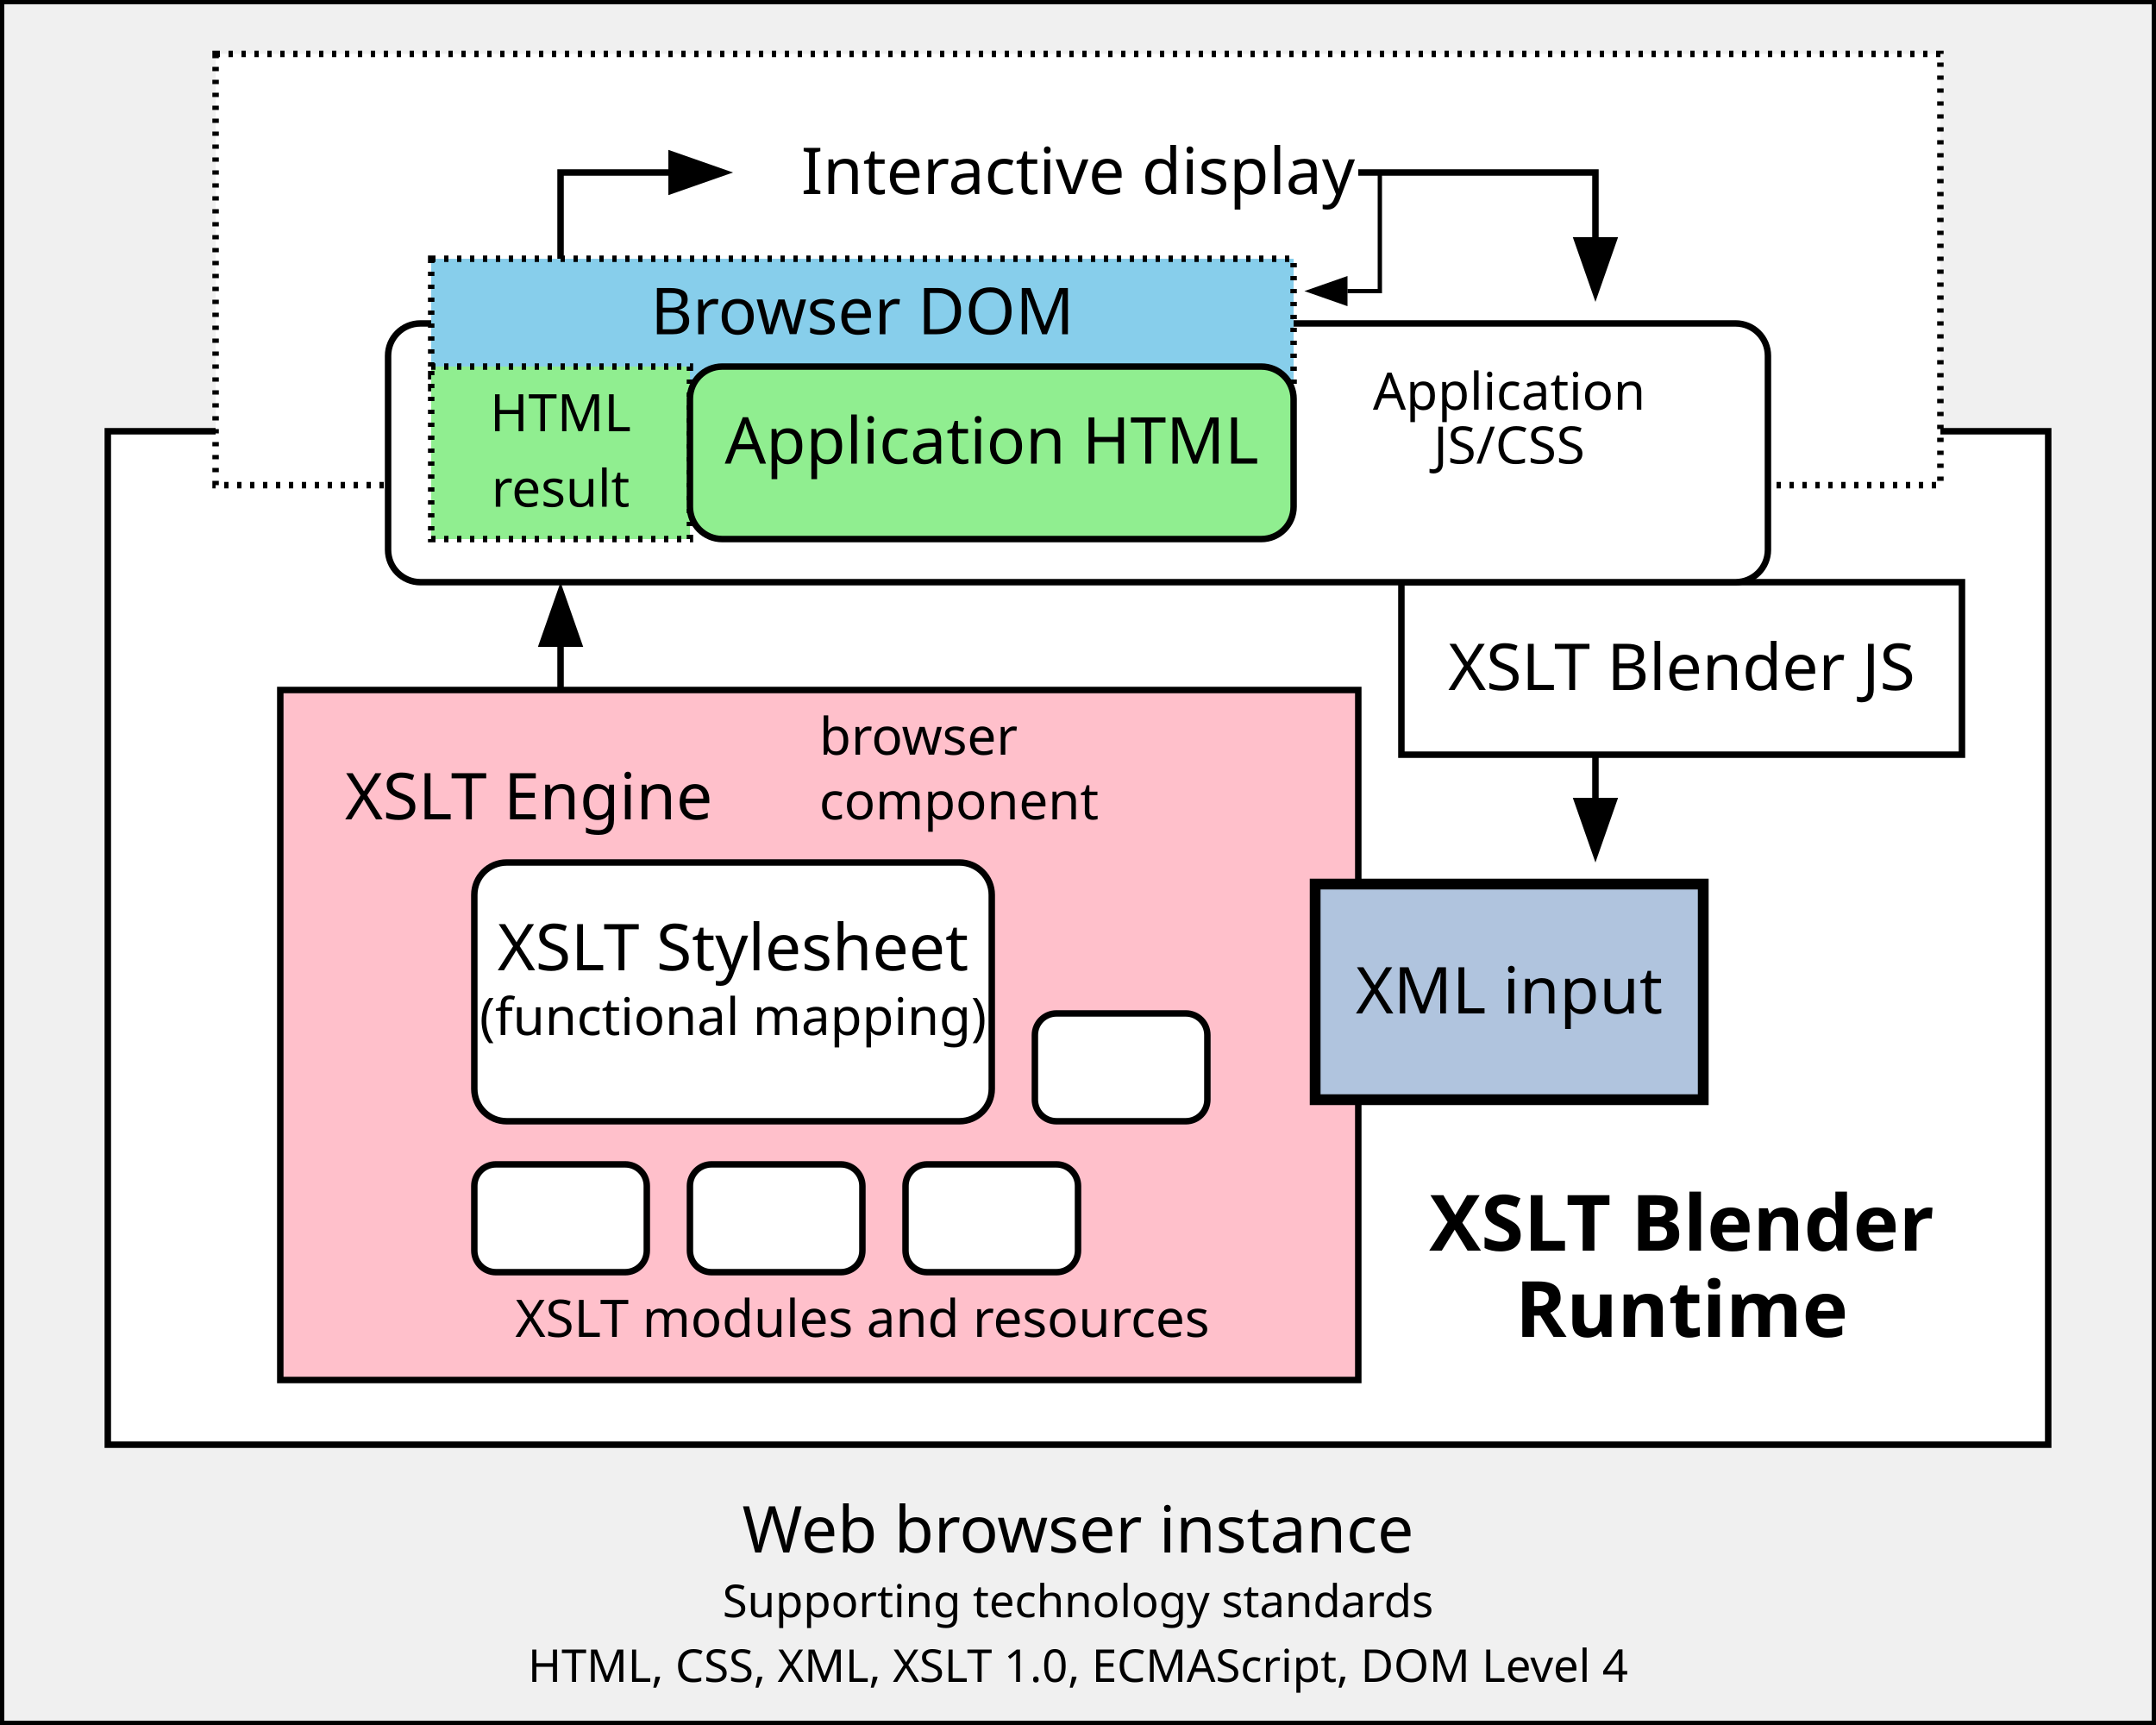
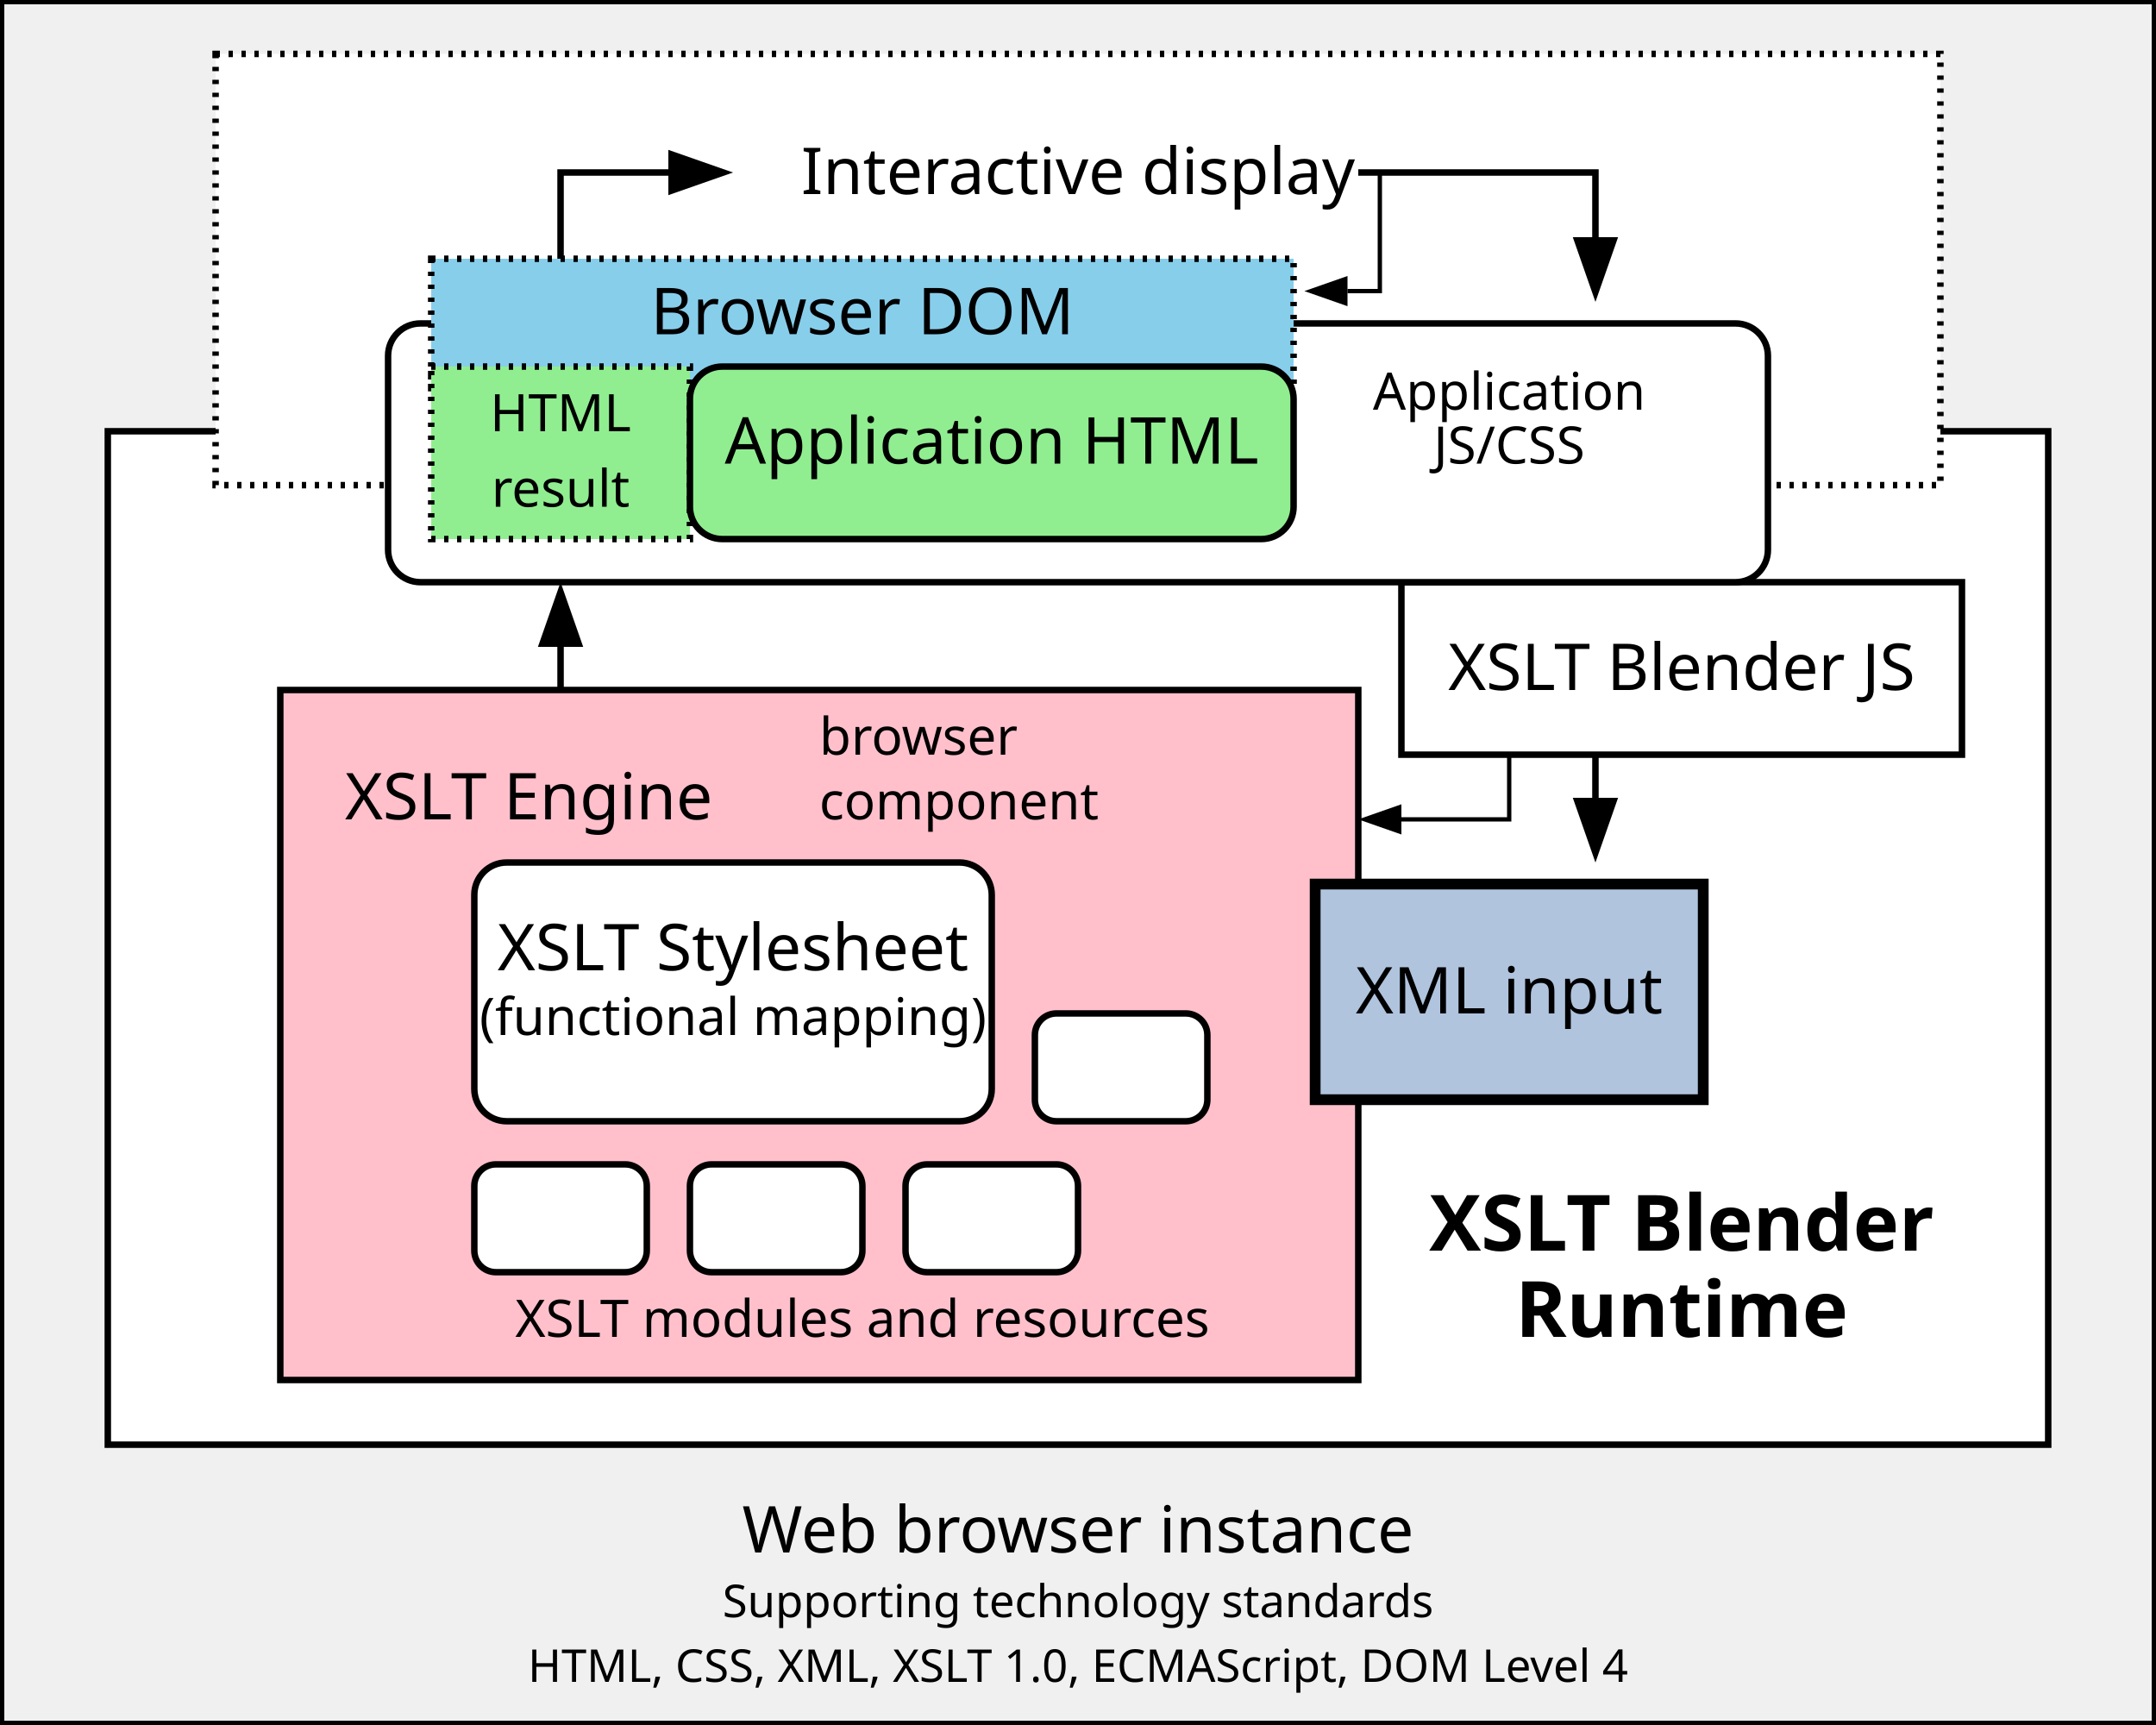
<svg xmlns="http://www.w3.org/2000/svg" viewBox="0 0 1000 800" width="500" height="400">
  <defs>
    <marker id="arrowhead" markerWidth="10" markerHeight="7" refX="0" refY="3.5" orient="auto">
      <polygon points="0 0, 10 3.5, 0 7" />
    </marker>
  </defs>
  <g alignment-baseline="baseline" font-size="30" font-family="sans-serif">
    <rect fill="none" stroke="black" stroke-width="4" x="0" y="0" width="100%" height="100%" />
    <g transform="translate(500 500)" text-anchor="middle">
      <rect fill="white" stroke="black" stroke-width="3" x="-450" width="900" y="-300" height="470" />
      <g transform="translate(280 80)" font-size="120%" font-weight="bold">
        <text y="0">XSLT Blender</text>
        <text y="40">Runtime</text>
      </g>
      <g transform="translate(-100 -20)">
        <g transform="translate(-20 -100)" text-anchor="start">
          <rect fill="pink" stroke="black" stroke-width="3" x="-250" width="500" y="-60" height="320" />
          <text y="0" x="-220">XSLT Engine</text>
          <text y="-30" font-size="80%">browser</text>
          <text y="0" font-size="80%">component</text>
        </g>
        <g transform="translate(-60 -20)">
          <rect fill="white" stroke="black" stroke-width="3" x="-120" width="240" y="-60" height="120" rx="15" ry="15" />
          <text y="-10">XSLT Stylesheet</text>
          <text y="20" font-size="80%">(functional mapping)</text>
        </g>
        <rect fill="white" stroke="black" stroke-width="3" width="80" height="50" x="-180" y="60" rx="10" ry="10" />
        <rect fill="white" stroke="black" stroke-width="3" width="80" height="50" x="-80" y="60" rx="10" ry="10" />
        <rect fill="white" stroke="black" stroke-width="3" width="80" height="50" x="20" y="60" rx="10" ry="10" />
        <rect fill="white" stroke="black" stroke-width="3" width="80" height="50" x="80" y="-10" rx="10" ry="10" />
        <text y="140" font-size="80%">XSLT modules and resources</text>
      </g>
    </g>
    <g transform="translate(500 40)" text-anchor="middle">
      <rect fill="white" stroke="black" stroke-width="3" x="-400" y="-15" height="200" width="800" stroke-dasharray="2 4" />
      <text y="50">Interactive display</text>
      <path d="M 130 40 h 110 v 30" stroke="black" fill="none" stroke-width="3" marker-end="url(#arrowhead)" />
      <path d="M 140 40 v 55 h -15" stroke="black" fill="none" stroke-width="2" marker-end="url(#arrowhead)" />
-       <path d="M 240 300 v 30" stroke="black" fill="none" stroke-width="3" marker-end="url(#arrowhead)" />
+       <path d="M 240 310 v 20" stroke="black" fill="none" stroke-width="3" marker-end="url(#arrowhead)" />
+       <path d="M 200 310 v 30 h -50" stroke="black" fill="none" stroke-width="2" marker-end="url(#arrowhead)" />
      <path d="M -240 280 v -20" stroke="black" fill="none" stroke-width="3" marker-end="url(#arrowhead)" />
      <path d="M -240 80 v -40 h 50" stroke="black" fill="none" stroke-width="3" marker-end="url(#arrowhead)" />
      <g transform="translate(200 420)" text-anchor="middle">
        <rect fill="lightsteelblue" stroke="black" stroke-width="5" x="-90" width="180" y="-50" height="100" />
        <text y="10">XML input</text>
      </g>
    </g>
    <g transform="translate(500 200)" text-anchor="middle">
      <g transform="translate(280 110)" text-anchor="middle">
        <rect fill="white" stroke="black" stroke-width="3" x="-130" width="260" y="-40" height="80" />
        <text y="10">XSLT Blender JS</text>
      </g>
      <g transform="translate(200 0)" font-size="80%">
        <rect fill="white" stroke="black" stroke-width="3" y="-50" height="120" x="-520" width="640" rx="15" ry="15" />
        <text y="-10">Application</text>
        <text y="15">JS/CSS</text>
      </g>
      <g transform="translate(-100 -50)">
        <rect fill="skyblue" stroke="black" stroke-width="3" x="-200" width="400" y="-30" height="60" stroke-dasharray="2 4" />
        <text y="5">Browser DOM</text>
      </g>
      <g transform="translate(-240 0)" text-anchor="middle" font-size="80%">
        <rect fill="lightgreen" stroke="black" stroke-width="3" y="-30" height="80" x="-60" width="120" stroke-dasharray="2 4" />
        <text y="-0">HTML</text>
        <text y="35" text-anchor="middle">result</text>
      </g>
      <g transform="translate(-40 0)">
        <rect fill="lightgreen" stroke="black" stroke-width="3" x="-140" width="280" y="-30" height="80" rx="15" ry="15" />
        <text y="15">Application HTML</text>
      </g>
    </g>
    <g transform="translate(500 720)" text-anchor="middle">
      <text y="0">Web browser instance</text>
      <text y="30" font-size="70%">Supporting technology standards</text>
      <text y="60" font-size="70%">HTML, CSS, XML, XSLT 1.0, ECMAScript,
                DOM Level 4</text>
    </g>
  </g>
</svg>
